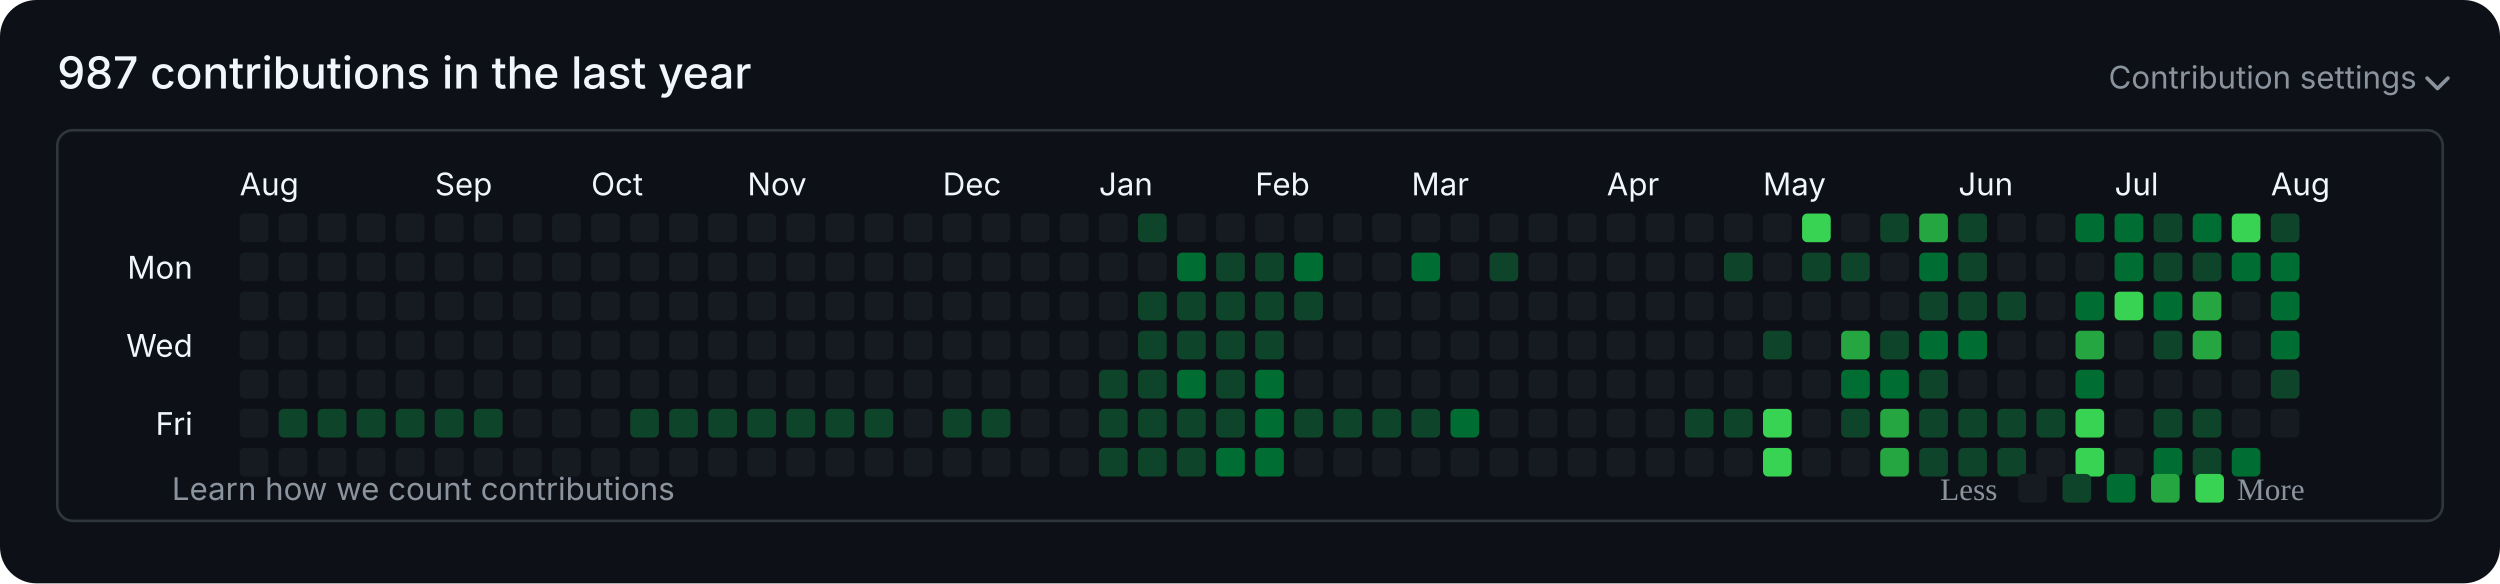
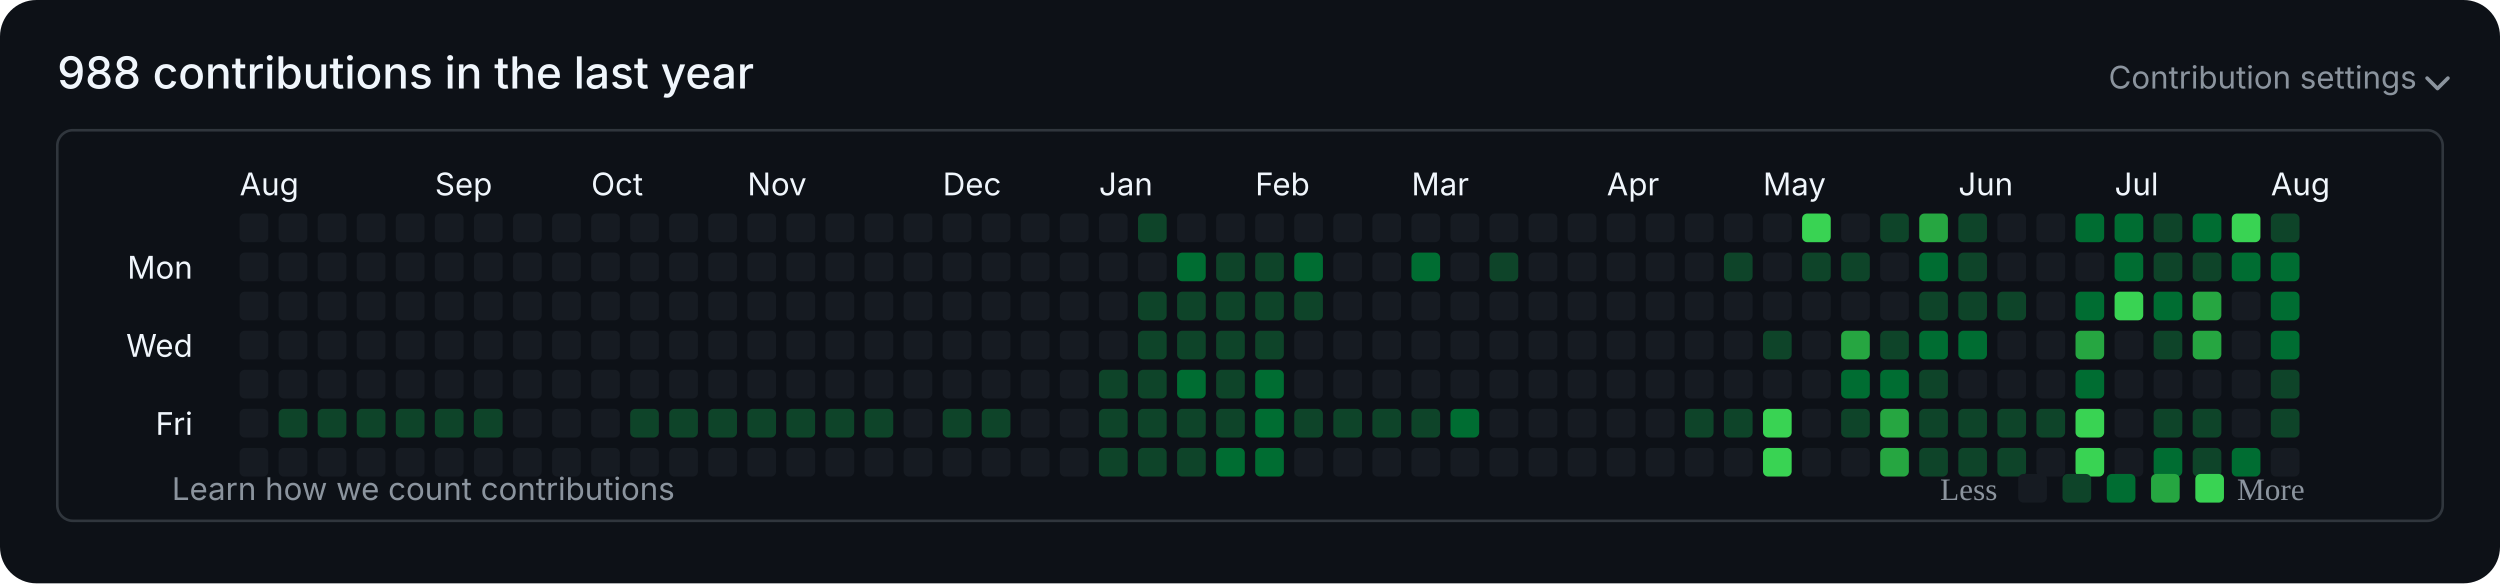
<svg xmlns="http://www.w3.org/2000/svg" width="1200" height="280" viewBox="0 0 960 224" fill="none" role="img" aria-label="AleksZyro GitHub contribution calendar">
  <style>
    .title { font: 500 17px -apple-system, BlinkMacSystemFont, 'Segoe UI', sans-serif; fill: #f0f6fc; }
    .month-label, .weekday-label, .legend, .hint { font: 400 12px -apple-system, BlinkMacSystemFont, 'Segoe UI', sans-serif; fill: #f0f6fc; }
    .hint, .legend-muted { fill: #8b949e; }
    .day-cell { shape-rendering: geometricPrecision; }
  </style>
  <rect width="960" height="224" rx="14" fill="#0d1117" />
-   <text x="22" y="34" class="title">987 contributions in the last year</text>
+   <text x="22" y="34" class="title">988 contributions in the last year</text>
  <text x="928" y="34" class="hint" text-anchor="end">Contribution settings</text>
  <path d="M 932 30 l 4 4 l 4 -4" stroke="#8b949e" stroke-width="1.4" fill="none" stroke-linecap="round" stroke-linejoin="round" />
  <rect x="22" y="50" width="916" height="150" rx="6" fill="none" stroke="#30363d" />
  <text x="92" y="75" class="month-label">Aug</text>
  <text x="167" y="75" class="month-label">Sep</text>
  <text x="227" y="75" class="month-label">Oct</text>
  <text x="287" y="75" class="month-label">Nov</text>
  <text x="362" y="75" class="month-label">Dec</text>
  <text x="422" y="75" class="month-label">Jan</text>
  <text x="482" y="75" class="month-label">Feb</text>
  <text x="542" y="75" class="month-label">Mar</text>
  <text x="617" y="75" class="month-label">Apr</text>
  <text x="677" y="75" class="month-label">May</text>
  <text x="752" y="75" class="month-label">Jun</text>
  <text x="812" y="75" class="month-label">Jul</text>
  <text x="872" y="75" class="month-label">Aug</text>
  <text x="74" y="107" class="weekday-label" text-anchor="end">Mon</text>
  <text x="74" y="137" class="weekday-label" text-anchor="end">Wed</text>
  <text x="74" y="167" class="weekday-label" text-anchor="end">Fri</text>
  <rect class="day-cell" x="92" y="82" width="11" height="11" rx="2" fill="#161b22" />
  <rect class="day-cell" x="92" y="97" width="11" height="11" rx="2" fill="#161b22" />
  <rect class="day-cell" x="92" y="112" width="11" height="11" rx="2" fill="#161b22" />
  <rect class="day-cell" x="92" y="127" width="11" height="11" rx="2" fill="#161b22" />
  <rect class="day-cell" x="92" y="142" width="11" height="11" rx="2" fill="#161b22" />
  <rect class="day-cell" x="92" y="157" width="11" height="11" rx="2" fill="#161b22" />
  <rect class="day-cell" x="92" y="172" width="11" height="11" rx="2" fill="#161b22" />
  <rect class="day-cell" x="107" y="82" width="11" height="11" rx="2" fill="#161b22" />
  <rect class="day-cell" x="107" y="97" width="11" height="11" rx="2" fill="#161b22" />
  <rect class="day-cell" x="107" y="112" width="11" height="11" rx="2" fill="#161b22" />
  <rect class="day-cell" x="107" y="127" width="11" height="11" rx="2" fill="#161b22" />
  <rect class="day-cell" x="107" y="142" width="11" height="11" rx="2" fill="#161b22" />
  <rect class="day-cell" x="107" y="157" width="11" height="11" rx="2" fill="#0e4429" />
  <rect class="day-cell" x="107" y="172" width="11" height="11" rx="2" fill="#161b22" />
  <rect class="day-cell" x="122" y="82" width="11" height="11" rx="2" fill="#161b22" />
  <rect class="day-cell" x="122" y="97" width="11" height="11" rx="2" fill="#161b22" />
  <rect class="day-cell" x="122" y="112" width="11" height="11" rx="2" fill="#161b22" />
  <rect class="day-cell" x="122" y="127" width="11" height="11" rx="2" fill="#161b22" />
  <rect class="day-cell" x="122" y="142" width="11" height="11" rx="2" fill="#161b22" />
  <rect class="day-cell" x="122" y="157" width="11" height="11" rx="2" fill="#0e4429" />
  <rect class="day-cell" x="122" y="172" width="11" height="11" rx="2" fill="#161b22" />
  <rect class="day-cell" x="137" y="82" width="11" height="11" rx="2" fill="#161b22" />
  <rect class="day-cell" x="137" y="97" width="11" height="11" rx="2" fill="#161b22" />
  <rect class="day-cell" x="137" y="112" width="11" height="11" rx="2" fill="#161b22" />
  <rect class="day-cell" x="137" y="127" width="11" height="11" rx="2" fill="#161b22" />
  <rect class="day-cell" x="137" y="142" width="11" height="11" rx="2" fill="#161b22" />
  <rect class="day-cell" x="137" y="157" width="11" height="11" rx="2" fill="#0e4429" />
  <rect class="day-cell" x="137" y="172" width="11" height="11" rx="2" fill="#161b22" />
  <rect class="day-cell" x="152" y="82" width="11" height="11" rx="2" fill="#161b22" />
  <rect class="day-cell" x="152" y="97" width="11" height="11" rx="2" fill="#161b22" />
  <rect class="day-cell" x="152" y="112" width="11" height="11" rx="2" fill="#161b22" />
  <rect class="day-cell" x="152" y="127" width="11" height="11" rx="2" fill="#161b22" />
  <rect class="day-cell" x="152" y="142" width="11" height="11" rx="2" fill="#161b22" />
  <rect class="day-cell" x="152" y="157" width="11" height="11" rx="2" fill="#0e4429" />
  <rect class="day-cell" x="152" y="172" width="11" height="11" rx="2" fill="#161b22" />
  <rect class="day-cell" x="167" y="82" width="11" height="11" rx="2" fill="#161b22" />
  <rect class="day-cell" x="167" y="97" width="11" height="11" rx="2" fill="#161b22" />
  <rect class="day-cell" x="167" y="112" width="11" height="11" rx="2" fill="#161b22" />
  <rect class="day-cell" x="167" y="127" width="11" height="11" rx="2" fill="#161b22" />
  <rect class="day-cell" x="167" y="142" width="11" height="11" rx="2" fill="#161b22" />
  <rect class="day-cell" x="167" y="157" width="11" height="11" rx="2" fill="#0e4429" />
  <rect class="day-cell" x="167" y="172" width="11" height="11" rx="2" fill="#161b22" />
  <rect class="day-cell" x="182" y="82" width="11" height="11" rx="2" fill="#161b22" />
  <rect class="day-cell" x="182" y="97" width="11" height="11" rx="2" fill="#161b22" />
  <rect class="day-cell" x="182" y="112" width="11" height="11" rx="2" fill="#161b22" />
  <rect class="day-cell" x="182" y="127" width="11" height="11" rx="2" fill="#161b22" />
  <rect class="day-cell" x="182" y="142" width="11" height="11" rx="2" fill="#161b22" />
  <rect class="day-cell" x="182" y="157" width="11" height="11" rx="2" fill="#0e4429" />
  <rect class="day-cell" x="182" y="172" width="11" height="11" rx="2" fill="#161b22" />
  <rect class="day-cell" x="197" y="82" width="11" height="11" rx="2" fill="#161b22" />
  <rect class="day-cell" x="197" y="97" width="11" height="11" rx="2" fill="#161b22" />
  <rect class="day-cell" x="197" y="112" width="11" height="11" rx="2" fill="#161b22" />
  <rect class="day-cell" x="197" y="127" width="11" height="11" rx="2" fill="#161b22" />
  <rect class="day-cell" x="197" y="142" width="11" height="11" rx="2" fill="#161b22" />
  <rect class="day-cell" x="197" y="157" width="11" height="11" rx="2" fill="#161b22" />
  <rect class="day-cell" x="197" y="172" width="11" height="11" rx="2" fill="#161b22" />
  <rect class="day-cell" x="212" y="82" width="11" height="11" rx="2" fill="#161b22" />
  <rect class="day-cell" x="212" y="97" width="11" height="11" rx="2" fill="#161b22" />
  <rect class="day-cell" x="212" y="112" width="11" height="11" rx="2" fill="#161b22" />
  <rect class="day-cell" x="212" y="127" width="11" height="11" rx="2" fill="#161b22" />
  <rect class="day-cell" x="212" y="142" width="11" height="11" rx="2" fill="#161b22" />
  <rect class="day-cell" x="212" y="157" width="11" height="11" rx="2" fill="#161b22" />
  <rect class="day-cell" x="212" y="172" width="11" height="11" rx="2" fill="#161b22" />
  <rect class="day-cell" x="227" y="82" width="11" height="11" rx="2" fill="#161b22" />
  <rect class="day-cell" x="227" y="97" width="11" height="11" rx="2" fill="#161b22" />
  <rect class="day-cell" x="227" y="112" width="11" height="11" rx="2" fill="#161b22" />
  <rect class="day-cell" x="227" y="127" width="11" height="11" rx="2" fill="#161b22" />
  <rect class="day-cell" x="227" y="142" width="11" height="11" rx="2" fill="#161b22" />
  <rect class="day-cell" x="227" y="157" width="11" height="11" rx="2" fill="#161b22" />
  <rect class="day-cell" x="227" y="172" width="11" height="11" rx="2" fill="#161b22" />
  <rect class="day-cell" x="242" y="82" width="11" height="11" rx="2" fill="#161b22" />
  <rect class="day-cell" x="242" y="97" width="11" height="11" rx="2" fill="#161b22" />
  <rect class="day-cell" x="242" y="112" width="11" height="11" rx="2" fill="#161b22" />
  <rect class="day-cell" x="242" y="127" width="11" height="11" rx="2" fill="#161b22" />
  <rect class="day-cell" x="242" y="142" width="11" height="11" rx="2" fill="#161b22" />
  <rect class="day-cell" x="242" y="157" width="11" height="11" rx="2" fill="#0e4429" />
  <rect class="day-cell" x="242" y="172" width="11" height="11" rx="2" fill="#161b22" />
  <rect class="day-cell" x="257" y="82" width="11" height="11" rx="2" fill="#161b22" />
  <rect class="day-cell" x="257" y="97" width="11" height="11" rx="2" fill="#161b22" />
  <rect class="day-cell" x="257" y="112" width="11" height="11" rx="2" fill="#161b22" />
  <rect class="day-cell" x="257" y="127" width="11" height="11" rx="2" fill="#161b22" />
  <rect class="day-cell" x="257" y="142" width="11" height="11" rx="2" fill="#161b22" />
  <rect class="day-cell" x="257" y="157" width="11" height="11" rx="2" fill="#0e4429" />
  <rect class="day-cell" x="257" y="172" width="11" height="11" rx="2" fill="#161b22" />
  <rect class="day-cell" x="272" y="82" width="11" height="11" rx="2" fill="#161b22" />
  <rect class="day-cell" x="272" y="97" width="11" height="11" rx="2" fill="#161b22" />
  <rect class="day-cell" x="272" y="112" width="11" height="11" rx="2" fill="#161b22" />
  <rect class="day-cell" x="272" y="127" width="11" height="11" rx="2" fill="#161b22" />
  <rect class="day-cell" x="272" y="142" width="11" height="11" rx="2" fill="#161b22" />
  <rect class="day-cell" x="272" y="157" width="11" height="11" rx="2" fill="#0e4429" />
  <rect class="day-cell" x="272" y="172" width="11" height="11" rx="2" fill="#161b22" />
  <rect class="day-cell" x="287" y="82" width="11" height="11" rx="2" fill="#161b22" />
  <rect class="day-cell" x="287" y="97" width="11" height="11" rx="2" fill="#161b22" />
  <rect class="day-cell" x="287" y="112" width="11" height="11" rx="2" fill="#161b22" />
  <rect class="day-cell" x="287" y="127" width="11" height="11" rx="2" fill="#161b22" />
  <rect class="day-cell" x="287" y="142" width="11" height="11" rx="2" fill="#161b22" />
  <rect class="day-cell" x="287" y="157" width="11" height="11" rx="2" fill="#0e4429" />
  <rect class="day-cell" x="287" y="172" width="11" height="11" rx="2" fill="#161b22" />
  <rect class="day-cell" x="302" y="82" width="11" height="11" rx="2" fill="#161b22" />
  <rect class="day-cell" x="302" y="97" width="11" height="11" rx="2" fill="#161b22" />
  <rect class="day-cell" x="302" y="112" width="11" height="11" rx="2" fill="#161b22" />
  <rect class="day-cell" x="302" y="127" width="11" height="11" rx="2" fill="#161b22" />
  <rect class="day-cell" x="302" y="142" width="11" height="11" rx="2" fill="#161b22" />
  <rect class="day-cell" x="302" y="157" width="11" height="11" rx="2" fill="#0e4429" />
  <rect class="day-cell" x="302" y="172" width="11" height="11" rx="2" fill="#161b22" />
  <rect class="day-cell" x="317" y="82" width="11" height="11" rx="2" fill="#161b22" />
  <rect class="day-cell" x="317" y="97" width="11" height="11" rx="2" fill="#161b22" />
  <rect class="day-cell" x="317" y="112" width="11" height="11" rx="2" fill="#161b22" />
  <rect class="day-cell" x="317" y="127" width="11" height="11" rx="2" fill="#161b22" />
  <rect class="day-cell" x="317" y="142" width="11" height="11" rx="2" fill="#161b22" />
  <rect class="day-cell" x="317" y="157" width="11" height="11" rx="2" fill="#0e4429" />
  <rect class="day-cell" x="317" y="172" width="11" height="11" rx="2" fill="#161b22" />
  <rect class="day-cell" x="332" y="82" width="11" height="11" rx="2" fill="#161b22" />
  <rect class="day-cell" x="332" y="97" width="11" height="11" rx="2" fill="#161b22" />
  <rect class="day-cell" x="332" y="112" width="11" height="11" rx="2" fill="#161b22" />
  <rect class="day-cell" x="332" y="127" width="11" height="11" rx="2" fill="#161b22" />
  <rect class="day-cell" x="332" y="142" width="11" height="11" rx="2" fill="#161b22" />
  <rect class="day-cell" x="332" y="157" width="11" height="11" rx="2" fill="#0e4429" />
  <rect class="day-cell" x="332" y="172" width="11" height="11" rx="2" fill="#161b22" />
  <rect class="day-cell" x="347" y="82" width="11" height="11" rx="2" fill="#161b22" />
  <rect class="day-cell" x="347" y="97" width="11" height="11" rx="2" fill="#161b22" />
  <rect class="day-cell" x="347" y="112" width="11" height="11" rx="2" fill="#161b22" />
  <rect class="day-cell" x="347" y="127" width="11" height="11" rx="2" fill="#161b22" />
  <rect class="day-cell" x="347" y="142" width="11" height="11" rx="2" fill="#161b22" />
  <rect class="day-cell" x="347" y="157" width="11" height="11" rx="2" fill="#161b22" />
  <rect class="day-cell" x="347" y="172" width="11" height="11" rx="2" fill="#161b22" />
  <rect class="day-cell" x="362" y="82" width="11" height="11" rx="2" fill="#161b22" />
  <rect class="day-cell" x="362" y="97" width="11" height="11" rx="2" fill="#161b22" />
  <rect class="day-cell" x="362" y="112" width="11" height="11" rx="2" fill="#161b22" />
  <rect class="day-cell" x="362" y="127" width="11" height="11" rx="2" fill="#161b22" />
  <rect class="day-cell" x="362" y="142" width="11" height="11" rx="2" fill="#161b22" />
  <rect class="day-cell" x="362" y="157" width="11" height="11" rx="2" fill="#0e4429" />
  <rect class="day-cell" x="362" y="172" width="11" height="11" rx="2" fill="#161b22" />
  <rect class="day-cell" x="377" y="82" width="11" height="11" rx="2" fill="#161b22" />
  <rect class="day-cell" x="377" y="97" width="11" height="11" rx="2" fill="#161b22" />
  <rect class="day-cell" x="377" y="112" width="11" height="11" rx="2" fill="#161b22" />
  <rect class="day-cell" x="377" y="127" width="11" height="11" rx="2" fill="#161b22" />
  <rect class="day-cell" x="377" y="142" width="11" height="11" rx="2" fill="#161b22" />
  <rect class="day-cell" x="377" y="157" width="11" height="11" rx="2" fill="#0e4429" />
  <rect class="day-cell" x="377" y="172" width="11" height="11" rx="2" fill="#161b22" />
  <rect class="day-cell" x="392" y="82" width="11" height="11" rx="2" fill="#161b22" />
  <rect class="day-cell" x="392" y="97" width="11" height="11" rx="2" fill="#161b22" />
  <rect class="day-cell" x="392" y="112" width="11" height="11" rx="2" fill="#161b22" />
  <rect class="day-cell" x="392" y="127" width="11" height="11" rx="2" fill="#161b22" />
  <rect class="day-cell" x="392" y="142" width="11" height="11" rx="2" fill="#161b22" />
  <rect class="day-cell" x="392" y="157" width="11" height="11" rx="2" fill="#161b22" />
  <rect class="day-cell" x="392" y="172" width="11" height="11" rx="2" fill="#161b22" />
  <rect class="day-cell" x="407" y="82" width="11" height="11" rx="2" fill="#161b22" />
  <rect class="day-cell" x="407" y="97" width="11" height="11" rx="2" fill="#161b22" />
  <rect class="day-cell" x="407" y="112" width="11" height="11" rx="2" fill="#161b22" />
  <rect class="day-cell" x="407" y="127" width="11" height="11" rx="2" fill="#161b22" />
  <rect class="day-cell" x="407" y="142" width="11" height="11" rx="2" fill="#161b22" />
  <rect class="day-cell" x="407" y="157" width="11" height="11" rx="2" fill="#161b22" />
  <rect class="day-cell" x="407" y="172" width="11" height="11" rx="2" fill="#161b22" />
  <rect class="day-cell" x="422" y="82" width="11" height="11" rx="2" fill="#161b22" />
  <rect class="day-cell" x="422" y="97" width="11" height="11" rx="2" fill="#161b22" />
  <rect class="day-cell" x="422" y="112" width="11" height="11" rx="2" fill="#161b22" />
  <rect class="day-cell" x="422" y="127" width="11" height="11" rx="2" fill="#161b22" />
  <rect class="day-cell" x="422" y="142" width="11" height="11" rx="2" fill="#0e4429" />
  <rect class="day-cell" x="422" y="157" width="11" height="11" rx="2" fill="#0e4429" />
  <rect class="day-cell" x="422" y="172" width="11" height="11" rx="2" fill="#0e4429" />
  <rect class="day-cell" x="437" y="82" width="11" height="11" rx="2" fill="#0e4429" />
  <rect class="day-cell" x="437" y="97" width="11" height="11" rx="2" fill="#161b22" />
  <rect class="day-cell" x="437" y="112" width="11" height="11" rx="2" fill="#0e4429" />
  <rect class="day-cell" x="437" y="127" width="11" height="11" rx="2" fill="#0e4429" />
  <rect class="day-cell" x="437" y="142" width="11" height="11" rx="2" fill="#0e4429" />
  <rect class="day-cell" x="437" y="157" width="11" height="11" rx="2" fill="#0e4429" />
  <rect class="day-cell" x="437" y="172" width="11" height="11" rx="2" fill="#0e4429" />
  <rect class="day-cell" x="452" y="82" width="11" height="11" rx="2" fill="#161b22" />
  <rect class="day-cell" x="452" y="97" width="11" height="11" rx="2" fill="#006d32" />
  <rect class="day-cell" x="452" y="112" width="11" height="11" rx="2" fill="#0e4429" />
  <rect class="day-cell" x="452" y="127" width="11" height="11" rx="2" fill="#0e4429" />
  <rect class="day-cell" x="452" y="142" width="11" height="11" rx="2" fill="#006d32" />
  <rect class="day-cell" x="452" y="157" width="11" height="11" rx="2" fill="#0e4429" />
  <rect class="day-cell" x="452" y="172" width="11" height="11" rx="2" fill="#0e4429" />
  <rect class="day-cell" x="467" y="82" width="11" height="11" rx="2" fill="#161b22" />
  <rect class="day-cell" x="467" y="97" width="11" height="11" rx="2" fill="#0e4429" />
  <rect class="day-cell" x="467" y="112" width="11" height="11" rx="2" fill="#0e4429" />
  <rect class="day-cell" x="467" y="127" width="11" height="11" rx="2" fill="#0e4429" />
  <rect class="day-cell" x="467" y="142" width="11" height="11" rx="2" fill="#0e4429" />
  <rect class="day-cell" x="467" y="157" width="11" height="11" rx="2" fill="#0e4429" />
  <rect class="day-cell" x="467" y="172" width="11" height="11" rx="2" fill="#006d32" />
  <rect class="day-cell" x="482" y="82" width="11" height="11" rx="2" fill="#161b22" />
  <rect class="day-cell" x="482" y="97" width="11" height="11" rx="2" fill="#0e4429" />
  <rect class="day-cell" x="482" y="112" width="11" height="11" rx="2" fill="#0e4429" />
  <rect class="day-cell" x="482" y="127" width="11" height="11" rx="2" fill="#0e4429" />
  <rect class="day-cell" x="482" y="142" width="11" height="11" rx="2" fill="#006d32" />
  <rect class="day-cell" x="482" y="157" width="11" height="11" rx="2" fill="#006d32" />
  <rect class="day-cell" x="482" y="172" width="11" height="11" rx="2" fill="#006d32" />
  <rect class="day-cell" x="497" y="82" width="11" height="11" rx="2" fill="#161b22" />
  <rect class="day-cell" x="497" y="97" width="11" height="11" rx="2" fill="#006d32" />
  <rect class="day-cell" x="497" y="112" width="11" height="11" rx="2" fill="#0e4429" />
  <rect class="day-cell" x="497" y="127" width="11" height="11" rx="2" fill="#161b22" />
  <rect class="day-cell" x="497" y="142" width="11" height="11" rx="2" fill="#161b22" />
  <rect class="day-cell" x="497" y="157" width="11" height="11" rx="2" fill="#0e4429" />
  <rect class="day-cell" x="497" y="172" width="11" height="11" rx="2" fill="#161b22" />
  <rect class="day-cell" x="512" y="82" width="11" height="11" rx="2" fill="#161b22" />
  <rect class="day-cell" x="512" y="97" width="11" height="11" rx="2" fill="#161b22" />
  <rect class="day-cell" x="512" y="112" width="11" height="11" rx="2" fill="#161b22" />
  <rect class="day-cell" x="512" y="127" width="11" height="11" rx="2" fill="#161b22" />
  <rect class="day-cell" x="512" y="142" width="11" height="11" rx="2" fill="#161b22" />
  <rect class="day-cell" x="512" y="157" width="11" height="11" rx="2" fill="#0e4429" />
  <rect class="day-cell" x="512" y="172" width="11" height="11" rx="2" fill="#161b22" />
  <rect class="day-cell" x="527" y="82" width="11" height="11" rx="2" fill="#161b22" />
  <rect class="day-cell" x="527" y="97" width="11" height="11" rx="2" fill="#161b22" />
  <rect class="day-cell" x="527" y="112" width="11" height="11" rx="2" fill="#161b22" />
  <rect class="day-cell" x="527" y="127" width="11" height="11" rx="2" fill="#161b22" />
  <rect class="day-cell" x="527" y="142" width="11" height="11" rx="2" fill="#161b22" />
  <rect class="day-cell" x="527" y="157" width="11" height="11" rx="2" fill="#0e4429" />
  <rect class="day-cell" x="527" y="172" width="11" height="11" rx="2" fill="#161b22" />
  <rect class="day-cell" x="542" y="82" width="11" height="11" rx="2" fill="#161b22" />
  <rect class="day-cell" x="542" y="97" width="11" height="11" rx="2" fill="#006d32" />
  <rect class="day-cell" x="542" y="112" width="11" height="11" rx="2" fill="#161b22" />
  <rect class="day-cell" x="542" y="127" width="11" height="11" rx="2" fill="#161b22" />
  <rect class="day-cell" x="542" y="142" width="11" height="11" rx="2" fill="#161b22" />
  <rect class="day-cell" x="542" y="157" width="11" height="11" rx="2" fill="#0e4429" />
  <rect class="day-cell" x="542" y="172" width="11" height="11" rx="2" fill="#161b22" />
  <rect class="day-cell" x="557" y="82" width="11" height="11" rx="2" fill="#161b22" />
  <rect class="day-cell" x="557" y="97" width="11" height="11" rx="2" fill="#161b22" />
  <rect class="day-cell" x="557" y="112" width="11" height="11" rx="2" fill="#161b22" />
  <rect class="day-cell" x="557" y="127" width="11" height="11" rx="2" fill="#161b22" />
  <rect class="day-cell" x="557" y="142" width="11" height="11" rx="2" fill="#161b22" />
  <rect class="day-cell" x="557" y="157" width="11" height="11" rx="2" fill="#006d32" />
  <rect class="day-cell" x="557" y="172" width="11" height="11" rx="2" fill="#161b22" />
  <rect class="day-cell" x="572" y="82" width="11" height="11" rx="2" fill="#161b22" />
  <rect class="day-cell" x="572" y="97" width="11" height="11" rx="2" fill="#0e4429" />
  <rect class="day-cell" x="572" y="112" width="11" height="11" rx="2" fill="#161b22" />
  <rect class="day-cell" x="572" y="127" width="11" height="11" rx="2" fill="#161b22" />
  <rect class="day-cell" x="572" y="142" width="11" height="11" rx="2" fill="#161b22" />
  <rect class="day-cell" x="572" y="157" width="11" height="11" rx="2" fill="#161b22" />
  <rect class="day-cell" x="572" y="172" width="11" height="11" rx="2" fill="#161b22" />
  <rect class="day-cell" x="587" y="82" width="11" height="11" rx="2" fill="#161b22" />
  <rect class="day-cell" x="587" y="97" width="11" height="11" rx="2" fill="#161b22" />
  <rect class="day-cell" x="587" y="112" width="11" height="11" rx="2" fill="#161b22" />
  <rect class="day-cell" x="587" y="127" width="11" height="11" rx="2" fill="#161b22" />
  <rect class="day-cell" x="587" y="142" width="11" height="11" rx="2" fill="#161b22" />
  <rect class="day-cell" x="587" y="157" width="11" height="11" rx="2" fill="#161b22" />
  <rect class="day-cell" x="587" y="172" width="11" height="11" rx="2" fill="#161b22" />
  <rect class="day-cell" x="602" y="82" width="11" height="11" rx="2" fill="#161b22" />
  <rect class="day-cell" x="602" y="97" width="11" height="11" rx="2" fill="#161b22" />
  <rect class="day-cell" x="602" y="112" width="11" height="11" rx="2" fill="#161b22" />
  <rect class="day-cell" x="602" y="127" width="11" height="11" rx="2" fill="#161b22" />
  <rect class="day-cell" x="602" y="142" width="11" height="11" rx="2" fill="#161b22" />
  <rect class="day-cell" x="602" y="157" width="11" height="11" rx="2" fill="#161b22" />
  <rect class="day-cell" x="602" y="172" width="11" height="11" rx="2" fill="#161b22" />
  <rect class="day-cell" x="617" y="82" width="11" height="11" rx="2" fill="#161b22" />
  <rect class="day-cell" x="617" y="97" width="11" height="11" rx="2" fill="#161b22" />
  <rect class="day-cell" x="617" y="112" width="11" height="11" rx="2" fill="#161b22" />
  <rect class="day-cell" x="617" y="127" width="11" height="11" rx="2" fill="#161b22" />
  <rect class="day-cell" x="617" y="142" width="11" height="11" rx="2" fill="#161b22" />
  <rect class="day-cell" x="617" y="157" width="11" height="11" rx="2" fill="#161b22" />
  <rect class="day-cell" x="617" y="172" width="11" height="11" rx="2" fill="#161b22" />
  <rect class="day-cell" x="632" y="82" width="11" height="11" rx="2" fill="#161b22" />
  <rect class="day-cell" x="632" y="97" width="11" height="11" rx="2" fill="#161b22" />
  <rect class="day-cell" x="632" y="112" width="11" height="11" rx="2" fill="#161b22" />
  <rect class="day-cell" x="632" y="127" width="11" height="11" rx="2" fill="#161b22" />
  <rect class="day-cell" x="632" y="142" width="11" height="11" rx="2" fill="#161b22" />
  <rect class="day-cell" x="632" y="157" width="11" height="11" rx="2" fill="#161b22" />
  <rect class="day-cell" x="632" y="172" width="11" height="11" rx="2" fill="#161b22" />
  <rect class="day-cell" x="647" y="82" width="11" height="11" rx="2" fill="#161b22" />
  <rect class="day-cell" x="647" y="97" width="11" height="11" rx="2" fill="#161b22" />
  <rect class="day-cell" x="647" y="112" width="11" height="11" rx="2" fill="#161b22" />
  <rect class="day-cell" x="647" y="127" width="11" height="11" rx="2" fill="#161b22" />
  <rect class="day-cell" x="647" y="142" width="11" height="11" rx="2" fill="#161b22" />
  <rect class="day-cell" x="647" y="157" width="11" height="11" rx="2" fill="#0e4429" />
  <rect class="day-cell" x="647" y="172" width="11" height="11" rx="2" fill="#161b22" />
  <rect class="day-cell" x="662" y="82" width="11" height="11" rx="2" fill="#161b22" />
  <rect class="day-cell" x="662" y="97" width="11" height="11" rx="2" fill="#0e4429" />
  <rect class="day-cell" x="662" y="112" width="11" height="11" rx="2" fill="#161b22" />
  <rect class="day-cell" x="662" y="127" width="11" height="11" rx="2" fill="#161b22" />
  <rect class="day-cell" x="662" y="142" width="11" height="11" rx="2" fill="#161b22" />
  <rect class="day-cell" x="662" y="157" width="11" height="11" rx="2" fill="#0e4429" />
  <rect class="day-cell" x="662" y="172" width="11" height="11" rx="2" fill="#161b22" />
  <rect class="day-cell" x="677" y="82" width="11" height="11" rx="2" fill="#161b22" />
  <rect class="day-cell" x="677" y="97" width="11" height="11" rx="2" fill="#161b22" />
  <rect class="day-cell" x="677" y="112" width="11" height="11" rx="2" fill="#161b22" />
  <rect class="day-cell" x="677" y="127" width="11" height="11" rx="2" fill="#0e4429" />
  <rect class="day-cell" x="677" y="142" width="11" height="11" rx="2" fill="#161b22" />
  <rect class="day-cell" x="677" y="157" width="11" height="11" rx="2" fill="#39d353" />
  <rect class="day-cell" x="677" y="172" width="11" height="11" rx="2" fill="#39d353" />
  <rect class="day-cell" x="692" y="82" width="11" height="11" rx="2" fill="#39d353" />
  <rect class="day-cell" x="692" y="97" width="11" height="11" rx="2" fill="#0e4429" />
  <rect class="day-cell" x="692" y="112" width="11" height="11" rx="2" fill="#161b22" />
  <rect class="day-cell" x="692" y="127" width="11" height="11" rx="2" fill="#161b22" />
  <rect class="day-cell" x="692" y="142" width="11" height="11" rx="2" fill="#161b22" />
  <rect class="day-cell" x="692" y="157" width="11" height="11" rx="2" fill="#161b22" />
  <rect class="day-cell" x="692" y="172" width="11" height="11" rx="2" fill="#161b22" />
  <rect class="day-cell" x="707" y="82" width="11" height="11" rx="2" fill="#161b22" />
  <rect class="day-cell" x="707" y="97" width="11" height="11" rx="2" fill="#0e4429" />
  <rect class="day-cell" x="707" y="112" width="11" height="11" rx="2" fill="#161b22" />
  <rect class="day-cell" x="707" y="127" width="11" height="11" rx="2" fill="#26a641" />
  <rect class="day-cell" x="707" y="142" width="11" height="11" rx="2" fill="#006d32" />
  <rect class="day-cell" x="707" y="157" width="11" height="11" rx="2" fill="#0e4429" />
  <rect class="day-cell" x="707" y="172" width="11" height="11" rx="2" fill="#161b22" />
  <rect class="day-cell" x="722" y="82" width="11" height="11" rx="2" fill="#0e4429" />
  <rect class="day-cell" x="722" y="97" width="11" height="11" rx="2" fill="#161b22" />
  <rect class="day-cell" x="722" y="112" width="11" height="11" rx="2" fill="#161b22" />
  <rect class="day-cell" x="722" y="127" width="11" height="11" rx="2" fill="#0e4429" />
  <rect class="day-cell" x="722" y="142" width="11" height="11" rx="2" fill="#006d32" />
  <rect class="day-cell" x="722" y="157" width="11" height="11" rx="2" fill="#26a641" />
  <rect class="day-cell" x="722" y="172" width="11" height="11" rx="2" fill="#26a641" />
  <rect class="day-cell" x="737" y="82" width="11" height="11" rx="2" fill="#26a641" />
  <rect class="day-cell" x="737" y="97" width="11" height="11" rx="2" fill="#006d32" />
  <rect class="day-cell" x="737" y="112" width="11" height="11" rx="2" fill="#0e4429" />
  <rect class="day-cell" x="737" y="127" width="11" height="11" rx="2" fill="#006d32" />
  <rect class="day-cell" x="737" y="142" width="11" height="11" rx="2" fill="#0e4429" />
  <rect class="day-cell" x="737" y="157" width="11" height="11" rx="2" fill="#0e4429" />
  <rect class="day-cell" x="737" y="172" width="11" height="11" rx="2" fill="#0e4429" />
  <rect class="day-cell" x="752" y="82" width="11" height="11" rx="2" fill="#0e4429" />
  <rect class="day-cell" x="752" y="97" width="11" height="11" rx="2" fill="#0e4429" />
  <rect class="day-cell" x="752" y="112" width="11" height="11" rx="2" fill="#0e4429" />
  <rect class="day-cell" x="752" y="127" width="11" height="11" rx="2" fill="#006d32" />
  <rect class="day-cell" x="752" y="142" width="11" height="11" rx="2" fill="#161b22" />
  <rect class="day-cell" x="752" y="157" width="11" height="11" rx="2" fill="#0e4429" />
  <rect class="day-cell" x="752" y="172" width="11" height="11" rx="2" fill="#0e4429" />
  <rect class="day-cell" x="767" y="82" width="11" height="11" rx="2" fill="#161b22" />
  <rect class="day-cell" x="767" y="97" width="11" height="11" rx="2" fill="#161b22" />
  <rect class="day-cell" x="767" y="112" width="11" height="11" rx="2" fill="#0e4429" />
  <rect class="day-cell" x="767" y="127" width="11" height="11" rx="2" fill="#161b22" />
  <rect class="day-cell" x="767" y="142" width="11" height="11" rx="2" fill="#161b22" />
  <rect class="day-cell" x="767" y="157" width="11" height="11" rx="2" fill="#0e4429" />
  <rect class="day-cell" x="767" y="172" width="11" height="11" rx="2" fill="#0e4429" />
  <rect class="day-cell" x="782" y="82" width="11" height="11" rx="2" fill="#161b22" />
  <rect class="day-cell" x="782" y="97" width="11" height="11" rx="2" fill="#161b22" />
  <rect class="day-cell" x="782" y="112" width="11" height="11" rx="2" fill="#161b22" />
  <rect class="day-cell" x="782" y="127" width="11" height="11" rx="2" fill="#161b22" />
  <rect class="day-cell" x="782" y="142" width="11" height="11" rx="2" fill="#161b22" />
  <rect class="day-cell" x="782" y="157" width="11" height="11" rx="2" fill="#0e4429" />
  <rect class="day-cell" x="782" y="172" width="11" height="11" rx="2" fill="#161b22" />
  <rect class="day-cell" x="797" y="82" width="11" height="11" rx="2" fill="#006d32" />
  <rect class="day-cell" x="797" y="97" width="11" height="11" rx="2" fill="#161b22" />
  <rect class="day-cell" x="797" y="112" width="11" height="11" rx="2" fill="#006d32" />
  <rect class="day-cell" x="797" y="127" width="11" height="11" rx="2" fill="#26a641" />
  <rect class="day-cell" x="797" y="142" width="11" height="11" rx="2" fill="#006d32" />
  <rect class="day-cell" x="797" y="157" width="11" height="11" rx="2" fill="#39d353" />
  <rect class="day-cell" x="797" y="172" width="11" height="11" rx="2" fill="#39d353" />
  <rect class="day-cell" x="812" y="82" width="11" height="11" rx="2" fill="#006d32" />
  <rect class="day-cell" x="812" y="97" width="11" height="11" rx="2" fill="#006d32" />
  <rect class="day-cell" x="812" y="112" width="11" height="11" rx="2" fill="#39d353" />
  <rect class="day-cell" x="812" y="127" width="11" height="11" rx="2" fill="#161b22" />
  <rect class="day-cell" x="812" y="142" width="11" height="11" rx="2" fill="#161b22" />
  <rect class="day-cell" x="812" y="157" width="11" height="11" rx="2" fill="#161b22" />
  <rect class="day-cell" x="812" y="172" width="11" height="11" rx="2" fill="#161b22" />
  <rect class="day-cell" x="827" y="82" width="11" height="11" rx="2" fill="#0e4429" />
  <rect class="day-cell" x="827" y="97" width="11" height="11" rx="2" fill="#0e4429" />
  <rect class="day-cell" x="827" y="112" width="11" height="11" rx="2" fill="#006d32" />
  <rect class="day-cell" x="827" y="127" width="11" height="11" rx="2" fill="#0e4429" />
  <rect class="day-cell" x="827" y="142" width="11" height="11" rx="2" fill="#161b22" />
  <rect class="day-cell" x="827" y="157" width="11" height="11" rx="2" fill="#0e4429" />
  <rect class="day-cell" x="827" y="172" width="11" height="11" rx="2" fill="#006d32" />
  <rect class="day-cell" x="842" y="82" width="11" height="11" rx="2" fill="#006d32" />
  <rect class="day-cell" x="842" y="97" width="11" height="11" rx="2" fill="#0e4429" />
  <rect class="day-cell" x="842" y="112" width="11" height="11" rx="2" fill="#26a641" />
  <rect class="day-cell" x="842" y="127" width="11" height="11" rx="2" fill="#26a641" />
  <rect class="day-cell" x="842" y="142" width="11" height="11" rx="2" fill="#161b22" />
  <rect class="day-cell" x="842" y="157" width="11" height="11" rx="2" fill="#0e4429" />
  <rect class="day-cell" x="842" y="172" width="11" height="11" rx="2" fill="#0e4429" />
  <rect class="day-cell" x="857" y="82" width="11" height="11" rx="2" fill="#39d353" />
  <rect class="day-cell" x="857" y="97" width="11" height="11" rx="2" fill="#006d32" />
  <rect class="day-cell" x="857" y="112" width="11" height="11" rx="2" fill="#161b22" />
  <rect class="day-cell" x="857" y="127" width="11" height="11" rx="2" fill="#161b22" />
  <rect class="day-cell" x="857" y="142" width="11" height="11" rx="2" fill="#161b22" />
  <rect class="day-cell" x="857" y="157" width="11" height="11" rx="2" fill="#161b22" />
  <rect class="day-cell" x="857" y="172" width="11" height="11" rx="2" fill="#006d32" />
  <rect class="day-cell" x="872" y="82" width="11" height="11" rx="2" fill="#0e4429" />
  <rect class="day-cell" x="872" y="97" width="11" height="11" rx="2" fill="#006d32" />
  <rect class="day-cell" x="872" y="112" width="11" height="11" rx="2" fill="#006d32" />
  <rect class="day-cell" x="872" y="127" width="11" height="11" rx="2" fill="#006d32" />
  <rect class="day-cell" x="872" y="142" width="11" height="11" rx="2" fill="#0e4429" />
-   <rect class="day-cell" x="872" y="157" width="11" height="11" rx="2" fill="#161b22" />
+   <rect class="day-cell" x="872" y="157" width="11" height="11" rx="2" fill="#0e4429" />
+   <rect class="day-cell" x="872" y="172" width="11" height="11" rx="2" fill="#161b22" />
  <text x="66" y="192" class="hint">Learn how we count contributions</text>
  <text x="745" y="192" class="legend-muted">Less</text>
  <rect x="775" y="182" width="11" height="11" rx="2" fill="#161b22" />
  <rect x="792" y="182" width="11" height="11" rx="2" fill="#0e4429" />
  <rect x="809" y="182" width="11" height="11" rx="2" fill="#006d32" />
  <rect x="826" y="182" width="11" height="11" rx="2" fill="#26a641" />
  <rect x="843" y="182" width="11" height="11" rx="2" fill="#39d353" />
  <text x="859" y="192" class="legend-muted">More</text>
</svg>
